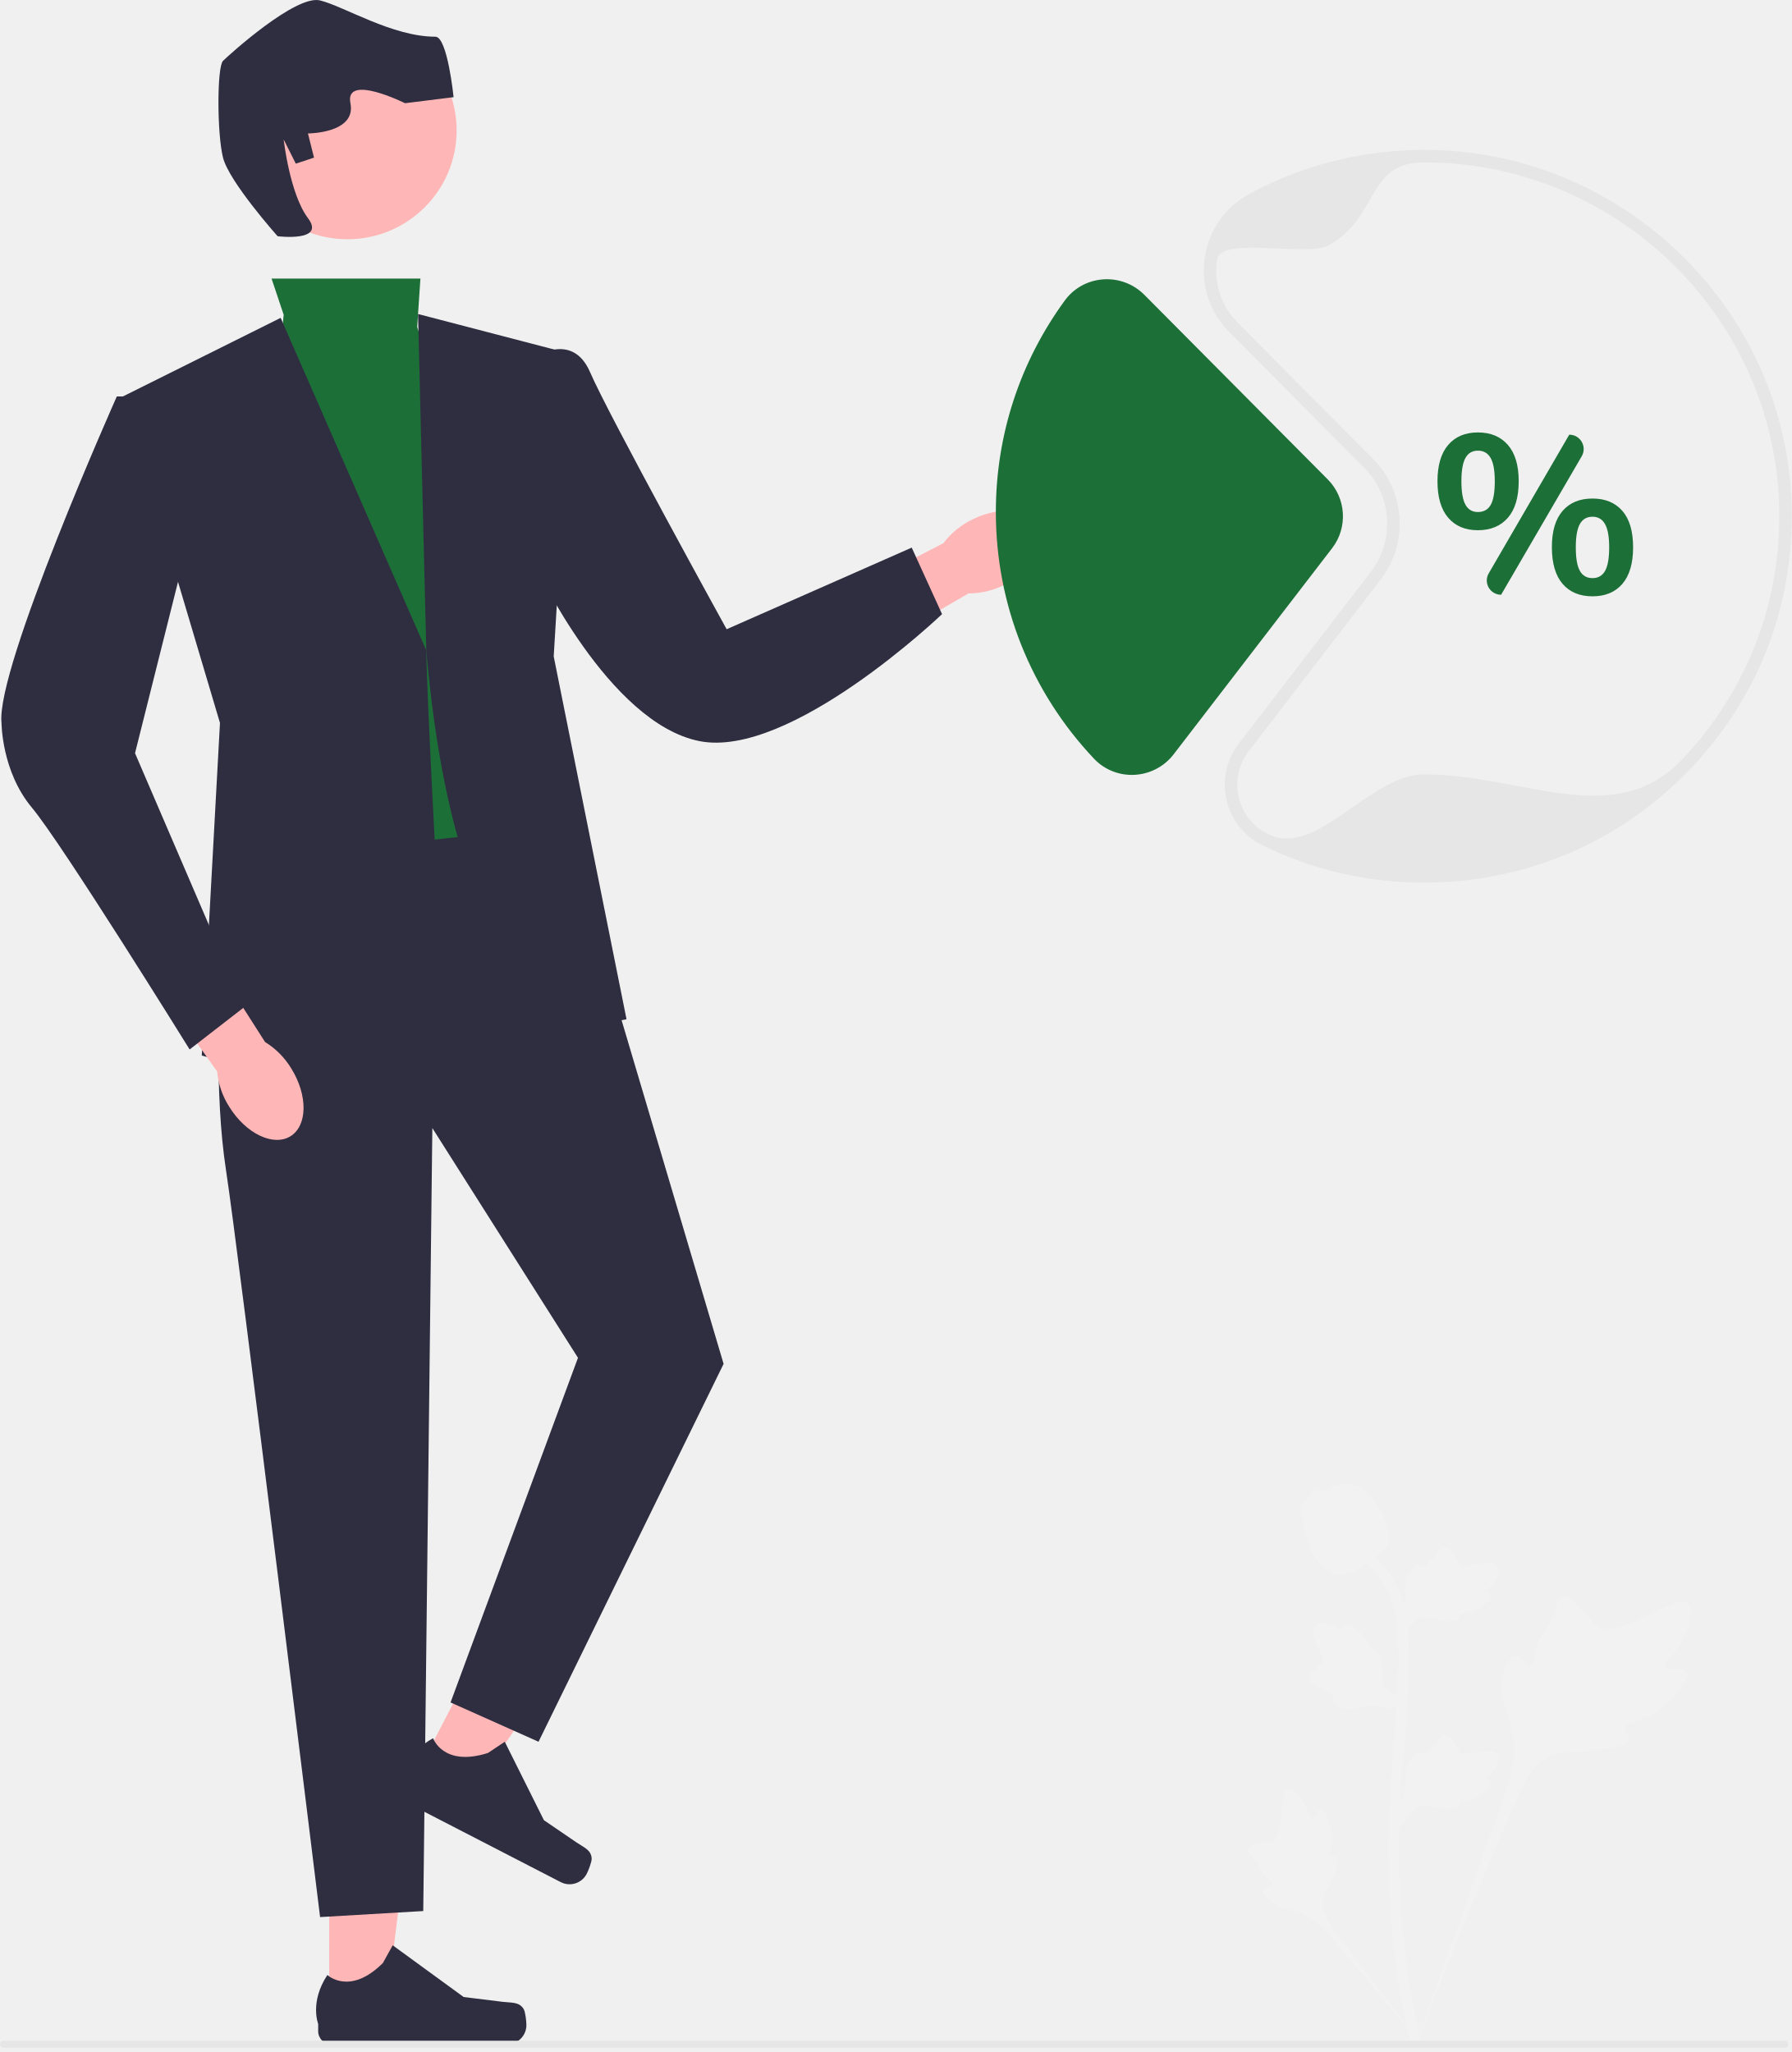
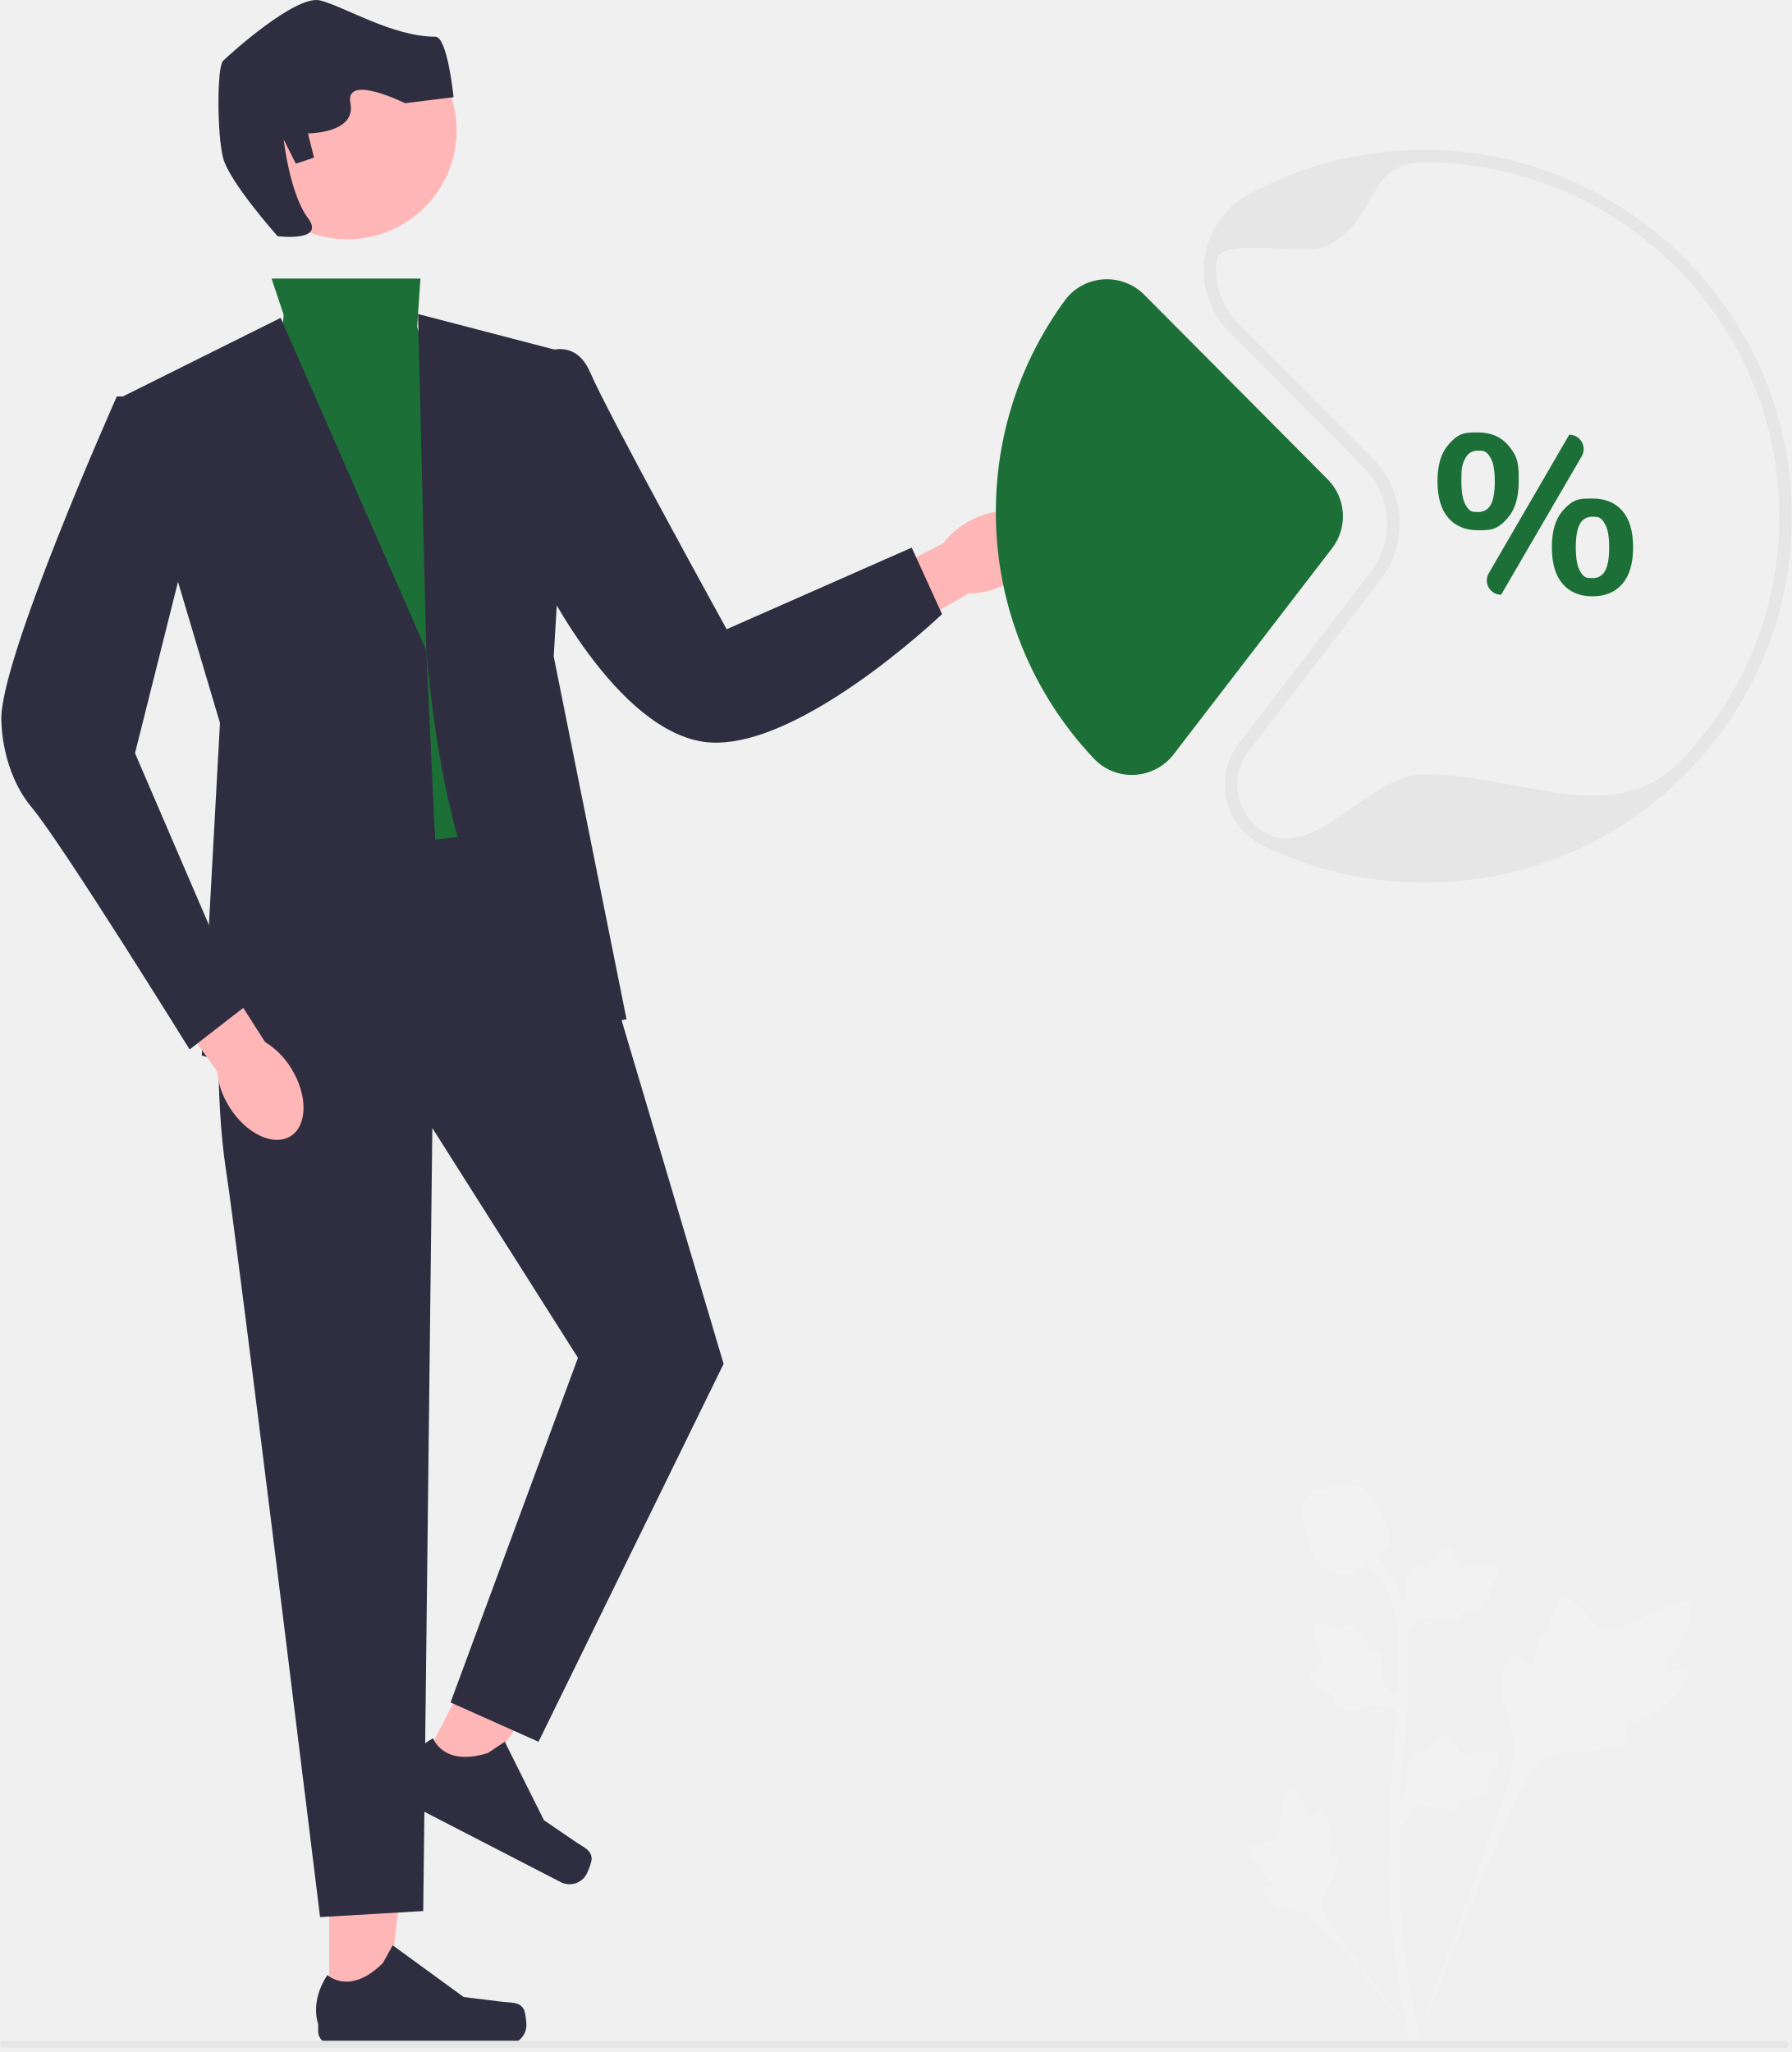
- <svg xmlns="http://www.w3.org/2000/svg" width="172" height="197" viewBox="0 0 172 197" fill="none">
-   <g clip-path="url(#clip0_279_5050)">
-     <path d="M161.947 160.522C161.609 159.953 160.144 160.563 159.874 160.046C159.606 159.532 160.967 158.748 161.745 156.957C161.885 156.634 162.769 154.599 162.114 153.971C160.874 152.78 155.2 157.693 153.214 156.085C152.778 155.732 152.474 155.028 151.155 153.884C150.63 153.43 150.313 153.224 150.006 153.301C149.57 153.409 149.536 153.99 149.069 155.133C148.368 156.846 147.953 156.743 147.545 158.11C147.242 159.125 147.311 159.715 146.955 159.83C146.45 159.993 145.986 158.916 145.346 159.012C144.693 159.111 144.299 160.364 144.174 161.303C143.94 163.064 144.589 164.226 144.949 165.448C145.34 166.775 145.572 168.795 144.669 171.654L135.734 196.74C137.707 191.593 143.418 177.481 145.818 172.238C146.511 170.724 147.276 169.188 148.847 168.582C150.359 167.999 152.436 168.347 155.084 167.712C155.393 167.637 156.251 167.42 156.359 166.917C156.448 166.501 155.943 166.269 156.021 165.879C156.125 165.357 157.118 165.351 158.337 164.748C159.197 164.323 159.733 163.818 160.194 163.383C160.333 163.252 162.398 161.28 161.947 160.522Z" fill="#F2F2F2" />
-     <path d="M126.795 173.729C126.417 173.731 126.294 174.623 125.962 174.606C125.632 174.588 125.638 173.696 124.98 172.799C124.862 172.638 124.114 171.618 123.616 171.757C122.672 172.02 123.455 176.213 122.09 176.72C121.79 176.831 121.356 176.777 120.412 177.092C120.036 177.218 119.844 177.314 119.793 177.486C119.72 177.73 119.997 177.915 120.425 178.473C121.066 179.31 120.896 179.483 121.451 180.077C121.864 180.518 122.174 180.655 122.128 180.862C122.063 181.156 121.398 181.073 121.261 181.413C121.121 181.761 121.625 182.315 122.051 182.647C122.851 183.27 123.611 183.287 124.316 183.464C125.083 183.656 126.145 184.125 127.292 185.392L137.07 197C135.103 194.55 129.801 187.685 127.911 184.998C127.366 184.222 126.83 183.405 126.985 182.462C127.134 181.554 127.905 180.639 128.355 179.16C128.408 178.988 128.549 178.505 128.332 178.307C128.153 178.144 127.893 178.324 127.724 178.173C127.496 177.972 127.78 177.484 127.835 176.714C127.873 176.171 127.779 175.763 127.698 175.412C127.674 175.306 127.298 173.727 126.795 173.729Z" fill="#F2F2F2" />
-     <path d="M134.335 175.416L134.107 173.39L134.211 173.237C134.693 172.527 134.938 171.833 134.941 171.175C134.942 171.07 134.937 170.965 134.932 170.859C134.912 170.436 134.888 169.911 135.163 169.299C135.317 168.957 135.749 168.167 136.4 168.265C136.575 168.289 136.708 168.37 136.809 168.463C136.823 168.44 136.838 168.416 136.855 168.391C137.057 168.083 137.218 167.951 137.372 167.824C137.491 167.726 137.614 167.625 137.806 167.387C137.891 167.282 137.956 167.19 138.012 167.113C138.18 166.879 138.4 166.6 138.788 166.605C139.202 166.625 139.419 166.966 139.563 167.192C139.819 167.595 139.936 167.885 140.013 168.078C140.041 168.148 140.073 168.228 140.089 168.252C140.222 168.448 141.307 168.265 141.716 168.198C142.634 168.046 143.429 167.914 143.756 168.491C143.991 168.904 143.817 169.449 143.223 170.157C143.038 170.377 142.841 170.544 142.666 170.675C142.811 170.761 142.941 170.893 142.993 171.1C143.117 171.591 142.693 172.083 141.735 172.565C141.497 172.685 141.176 172.845 140.727 172.923C140.516 172.959 140.325 172.968 140.162 172.973C140.159 173.066 140.137 173.168 140.079 173.273C139.911 173.581 139.561 173.728 139.033 173.692C138.452 173.662 137.973 173.552 137.551 173.455C137.183 173.371 136.865 173.299 136.616 173.316C136.153 173.353 135.797 173.722 135.379 174.2L134.335 175.416Z" fill="#F2F2F2" />
-     <path d="M135.391 163.355L133.483 164.088L133.307 164.027C132.496 163.743 131.761 163.682 131.121 163.847C131.019 163.873 130.919 163.904 130.817 163.936C130.411 164.062 129.908 164.219 129.244 164.109C128.873 164.047 127.996 163.83 127.926 163.178C127.906 163.003 127.95 162.855 128.015 162.734C127.989 162.726 127.962 162.717 127.934 162.708C127.583 162.591 127.414 162.47 127.252 162.353C127.126 162.263 126.998 162.171 126.717 162.046C126.594 161.991 126.488 161.951 126.399 161.917C126.129 161.814 125.803 161.673 125.71 161.298C125.623 160.894 125.9 160.598 126.083 160.402C126.409 160.052 126.661 159.867 126.829 159.743C126.89 159.699 126.959 159.648 126.978 159.626C127.134 159.448 126.682 158.448 126.513 158.071C126.132 157.225 125.803 156.492 126.28 156.03C126.621 155.699 127.195 155.729 128.032 156.122C128.293 156.244 128.505 156.392 128.676 156.527C128.723 156.366 128.818 156.207 129.006 156.104C129.452 155.86 130.037 156.144 130.747 156.945C130.924 157.144 131.161 157.413 131.35 157.826C131.439 158.021 131.496 158.202 131.542 158.358C131.634 158.337 131.738 158.333 131.854 158.361C132.196 158.446 132.427 158.746 132.527 159.264C132.645 159.832 132.659 160.321 132.672 160.753C132.684 161.129 132.695 161.453 132.774 161.689C132.928 162.126 133.376 162.376 133.946 162.657L135.391 163.355Z" fill="#F2F2F2" />
-     <path d="M134.335 157.387L134.107 155.362L134.211 155.208C134.693 154.498 134.938 153.804 134.941 153.146C134.942 153.042 134.937 152.937 134.932 152.83C134.912 152.408 134.888 151.882 135.163 151.27C135.317 150.929 135.749 150.139 136.4 150.236C136.575 150.261 136.708 150.341 136.809 150.435C136.823 150.411 136.838 150.388 136.855 150.362C137.057 150.054 137.218 149.922 137.372 149.795C137.491 149.697 137.614 149.597 137.806 149.358C137.891 149.253 137.956 149.161 138.012 149.084C138.18 148.85 138.4 148.572 138.788 148.576C139.202 148.596 139.419 148.937 139.563 149.163C139.819 149.566 139.936 149.857 140.013 150.05C140.041 150.12 140.073 150.199 140.089 150.224C140.222 150.419 141.307 150.236 141.716 150.17C142.634 150.017 143.429 149.885 143.756 150.462C143.991 150.875 143.817 151.421 143.223 152.128C143.038 152.348 142.841 152.515 142.666 152.646C142.811 152.732 142.941 152.865 142.993 153.072C143.117 153.563 142.693 154.055 141.735 154.536C141.497 154.656 141.176 154.817 140.727 154.894C140.516 154.93 140.325 154.939 140.162 154.944C140.159 155.038 140.137 155.14 140.079 155.244C139.911 155.552 139.561 155.699 139.033 155.664C138.452 155.634 137.973 155.523 137.551 155.426C137.183 155.342 136.865 155.271 136.616 155.287C136.153 155.324 135.797 155.693 135.379 156.172L134.335 157.387Z" fill="#F2F2F2" />
-     <path d="M136.415 196.707L135.989 196.441L135.492 196.498C135.484 196.452 135.458 196.347 135.417 196.181C135.194 195.276 134.517 192.519 133.951 188.178C133.557 185.148 133.334 182.033 133.287 178.918C133.241 175.797 133.389 173.435 133.508 171.537C133.598 170.105 133.707 168.741 133.814 167.413C134.099 163.864 134.367 160.512 134.167 156.801C134.123 155.973 134.03 154.249 133.019 152.414C132.433 151.349 131.625 150.405 130.618 149.606L131.244 148.822C132.356 149.704 133.25 150.751 133.901 151.932C135.022 153.967 135.123 155.846 135.171 156.749C135.375 160.525 135.103 163.909 134.816 167.492C134.71 168.816 134.601 170.173 134.511 171.599C134.394 173.48 134.247 175.822 134.292 178.902C134.338 181.98 134.558 185.057 134.948 188.049C135.506 192.335 136.174 195.051 136.393 195.943C136.51 196.419 136.535 196.519 136.415 196.707Z" fill="#F2F2F2" />
-     <path d="M128.774 151.198C128.733 151.198 128.691 151.197 128.649 151.194C127.793 151.148 127.001 150.637 126.293 149.677C125.961 149.225 125.792 148.709 125.453 147.681C125.4 147.523 125.145 146.719 124.99 145.613C124.889 144.89 124.901 144.588 125.045 144.321C125.205 144.023 125.463 143.816 125.753 143.676C125.74 143.58 125.751 143.481 125.793 143.381C125.964 142.963 126.419 143.018 126.666 143.044C126.79 143.06 126.946 143.08 127.114 143.072C127.378 143.059 127.519 142.981 127.734 142.863C127.94 142.751 128.196 142.611 128.575 142.534C129.323 142.378 129.95 142.589 130.156 142.659C131.243 143.02 131.779 143.862 132.4 144.837C132.523 145.033 132.948 145.745 133.228 146.721C133.43 147.425 133.402 147.738 133.341 147.971C133.217 148.449 132.925 148.723 132.184 149.328C131.409 149.96 131.021 150.277 130.687 150.47C129.91 150.917 129.422 151.198 128.774 151.198Z" fill="#F2F2F2" />
-     <path d="M96.465 56.122C99.184 54.768 100.687 52.272 99.821 50.547C98.956 48.823 96.051 48.523 93.331 49.879C92.237 50.406 91.285 51.185 90.556 52.154L79.107 58.038L81.993 63.333L92.973 56.97C94.188 56.969 95.385 56.679 96.465 56.122Z" fill="#FFB6B6" />
-     <path d="M31.601 193.007L37.05 193.006L39.643 172.059L31.6 172.059L31.601 193.007Z" fill="#FFB6B6" />
-     <path d="M50.271 192.883C50.441 193.168 50.531 194.087 50.531 194.418C50.531 195.436 49.703 196.262 48.681 196.262H31.804C31.108 196.262 30.543 195.699 30.543 195.004V194.304C30.543 194.304 29.708 192.199 31.427 189.606C31.427 189.606 33.563 191.637 36.755 188.456L37.696 186.756L44.51 191.722L48.287 192.186C49.114 192.287 49.846 192.17 50.271 192.883Z" fill="#2F2E41" />
-     <path d="M40.158 169.974L44.998 172.47L56.964 155.056L49.821 151.371L40.158 169.974Z" fill="#FFB6B6" />
-     <path d="M56.795 178.419C56.815 178.75 56.47 179.607 56.317 179.901C55.848 180.805 54.731 181.158 53.824 180.69L38.837 172.958C38.218 172.639 37.976 171.88 38.297 171.263L38.62 170.641C38.62 170.641 38.849 168.39 41.572 166.874C41.572 166.874 42.533 169.656 46.835 168.294L48.455 167.216L52.215 174.748L55.355 176.89C56.042 177.359 56.747 177.591 56.795 178.419Z" fill="#2F2E41" />
-     <path d="M26.067 26.742H40.358L40.047 31.386L49.366 60.99L51.114 80.725L33.639 83.628L25.484 47.059L27.232 30.225L26.067 26.742Z" fill="#1C6F37" />
-     <path d="M26.941 30.515L11.796 38.061L21.116 69.406L19.368 101.332C19.368 101.332 43.25 108.878 42.085 87.401C40.92 65.924 40.92 62.441 40.92 62.441L26.941 30.515Z" fill="#2F2E41" />
-     <path d="M51.113 34.425C51.113 34.425 54.899 31.676 56.647 35.739C58.394 39.803 69.753 60.409 69.753 60.409L87.519 52.573L90.431 58.958C90.431 58.958 75.869 72.889 67.132 71.148C58.394 69.406 51.404 54.314 51.404 54.314L51.113 34.425Z" fill="#2F2E41" />
-     <path d="M21.115 95.528C21.115 95.528 20.533 104.815 21.698 112.361C22.863 119.907 30.726 184.048 30.726 184.048L40.629 183.468L41.502 108.298L55.482 130.355L43.25 163.442L51.696 167.215L69.461 130.936L57.229 89.723L53.734 79.274L27.523 82.177L21.115 95.528Z" fill="#2F2E41" />
-     <path d="M60.142 97.849C60.142 97.849 44.415 102.493 40.92 62.441L40.13 30.147L54.9 33.998L53.153 63.021L60.142 97.849Z" fill="#2F2E41" />
-     <path d="M33.348 22.969C39.139 22.969 43.833 18.291 43.833 12.521C43.833 6.75 39.139 2.072 33.348 2.072C27.557 2.072 22.863 6.75 22.863 12.521C22.863 18.291 27.557 22.969 33.348 22.969Z" fill="#FFB6B6" />
-     <path d="M26.649 22.679C26.649 22.679 21.989 17.455 21.407 15.133C20.824 12.811 20.824 6.426 21.407 5.845C21.989 5.265 28.396 -0.54 30.726 0.041C33.056 0.621 37.675 3.524 41.794 3.524C42.959 3.524 43.541 9.328 43.541 9.328L38.881 9.909C38.881 9.909 33.056 7.006 33.639 9.909C34.221 12.811 29.561 12.811 29.561 12.811L30.144 15.133L28.396 15.713L27.231 13.392C27.231 13.392 27.814 18.616 29.561 20.938C31.309 23.259 26.649 22.679 26.649 22.679Z" fill="#2F2E41" />
-     <path d="M22.006 106.256C23.605 108.832 26.235 110.099 27.88 109.085C29.526 108.071 29.563 105.161 27.964 102.583C27.339 101.545 26.474 100.671 25.441 100.034L18.529 89.201L13.497 92.541L20.845 102.866C20.955 104.072 21.353 105.234 22.006 106.256Z" fill="#FFB6B6" />
-     <path d="M14.126 38.061H11.213C11.213 38.061 -0.436 64.182 0.146 69.406C0.146 69.406 0.146 74.05 3.059 77.533C5.971 81.016 18.203 100.752 18.203 100.752L23.445 96.688L12.961 72.309L19.368 46.768L14.126 38.061Z" fill="#2F2E41" />
-     <path d="M171.676 196.252C171.676 196.437 171.525 196.588 171.339 196.588H0.337C0.151 196.588 0 196.437 0 196.252C0 196.067 0.151 195.916 0.337 195.916H171.339C171.525 195.916 171.676 196.067 171.676 196.252Z" fill="#E6E6E6" />
-     <path d="M108.643 74.394C107.267 74.394 105.956 73.833 105.013 72.834C98.939 66.4 95.595 57.993 95.595 49.161C95.595 41.802 97.886 34.775 102.22 28.841C103.077 27.669 104.406 26.933 105.867 26.823C107.351 26.709 108.803 27.251 109.85 28.304L127.462 46.032C129.224 47.806 129.404 50.639 127.881 52.621L112.661 72.418C111.756 73.595 110.385 74.312 108.899 74.387C108.813 74.391 108.728 74.394 108.643 74.394Z" fill="#1C6F37" />
-     <path d="M136.705 84.733C131.275 84.733 126.064 83.534 121.218 81.168C119.458 80.309 118.191 78.726 117.742 76.823C117.294 74.921 117.72 72.941 118.913 71.391L131.596 54.893C133.903 51.892 133.63 47.602 130.961 44.915L117.977 31.846C116.101 29.957 115.25 27.366 115.643 24.737C116.038 22.095 117.621 19.851 119.986 18.581C125.317 15.716 131.359 14.266 137.458 14.396C155.839 14.779 170.989 29.394 171.95 47.67C172.463 57.434 169.04 66.702 162.31 73.768C155.577 80.839 146.484 84.733 136.705 84.733ZM136.718 15.588C131.07 15.588 132.421 20.927 127.48 23.581C125.453 24.671 117.172 22.649 116.833 24.914C116.496 27.165 117.225 29.384 118.833 31.002L131.816 44.071C134.906 47.182 135.222 52.148 132.551 55.622L119.868 72.12C118.895 73.384 118.548 74.998 118.914 76.549C119.279 78.1 120.312 79.391 121.747 80.092C126.427 82.376 131.46 74.341 136.705 74.341C146.15 74.341 154.934 79.773 161.438 72.943C167.938 66.118 171.244 57.164 170.748 47.733C169.821 30.081 155.187 15.964 137.433 15.595C137.195 15.59 136.956 15.588 136.718 15.588Z" fill="#E6E6E6" />
-     <path d="M139.018 49.706C138.332 48.908 137.989 47.739 137.989 46.199C137.989 44.674 138.332 43.512 139.018 42.713C139.704 41.915 140.653 41.516 141.866 41.516C143.093 41.516 144.054 41.915 144.747 42.713C145.44 43.512 145.786 44.674 145.786 46.199C145.786 47.739 145.44 48.908 144.747 49.706C144.054 50.505 143.093 50.904 141.866 50.904C140.653 50.904 139.704 50.505 139.018 49.706ZM143.101 48.465C143.36 48.005 143.49 47.25 143.49 46.199C143.49 45.178 143.357 44.433 143.09 43.965C142.822 43.498 142.415 43.264 141.866 43.264C141.332 43.264 140.935 43.498 140.675 43.965C140.415 44.433 140.285 45.178 140.285 46.199C140.285 47.235 140.415 47.987 140.675 48.455C140.935 48.922 141.332 49.156 141.866 49.156C142.429 49.156 142.841 48.926 143.101 48.465ZM142.908 55.044L150.638 41.731C151.705 41.731 152.371 42.884 151.835 43.803L144.097 57.099C143.039 57.099 142.378 55.956 142.908 55.044ZM149.999 56.052C149.313 55.253 148.97 54.077 148.97 52.523C148.97 50.998 149.313 49.84 149.999 49.048C150.684 48.257 151.641 47.861 152.868 47.861C154.095 47.861 155.052 48.257 155.738 49.048C156.424 49.84 156.767 51.005 156.767 52.544C156.767 54.084 156.424 55.253 155.738 56.052C155.052 56.85 154.095 57.249 152.868 57.249C151.641 57.249 150.684 56.85 149.999 56.052ZM154.081 54.8C154.341 54.333 154.471 53.581 154.471 52.544C154.471 51.523 154.337 50.778 154.07 50.311C153.803 49.843 153.402 49.609 152.868 49.609C152.319 49.609 151.915 49.843 151.656 50.311C151.395 50.778 151.266 51.523 151.266 52.544C151.266 53.581 151.395 54.333 151.656 54.8C151.915 55.268 152.319 55.501 152.868 55.501C153.417 55.501 153.821 55.268 154.081 54.8Z" fill="#1C6F37" />
+ <svg xmlns="http://www.w3.org/2000/svg" width="172" height="197" fill="none">
+   <g clip-path="url(#a)">
+     <g fill="#f2f2f2">
+       <path d="M161.947 160.522c-.338-.569-1.803.041-2.073-.476s1.093-1.298 1.871-3.089c.14-.323 1.024-2.358.369-2.986-1.24-1.191-6.914 3.722-8.9 2.114-.436-.353-.74-1.057-2.059-2.201-.525-.454-.842-.66-1.149-.583-.436.108-.47.689-.937 1.832-.701 1.713-1.116 1.61-1.524 2.977-.303 1.015-.234 1.605-.59 1.72-.505.163-.969-.914-1.609-.818-.653.099-1.047 1.352-1.172 2.291-.234 1.761.415 2.923.775 4.145.391 1.327.623 3.347-.28 6.206l-8.935 25.086c1.973-5.147 7.684-19.259 10.084-24.502.693-1.514 1.458-3.05 3.029-3.656 1.512-.583 3.589-.235 6.237-.87.309-.075 1.167-.292 1.275-.795.089-.416-.416-.648-.338-1.038.104-.522 1.097-.528 2.316-1.131.86-.425 1.396-.93 1.857-1.365.139-.131 2.204-2.103 1.753-2.861" />
+       <path d="M126.795 173.729c-.378.002-.501.894-.833.877s-.324-.91-.982-1.807c-.118-.161-.866-1.181-1.364-1.042-.944.263-.161 4.456-1.526 4.963-.3.111-.734.057-1.678.372-.376.126-.568.222-.619.394-.073.244.204.429.632.987.641.837.471 1.01 1.026 1.604.413.441.723.578.677.785-.065.294-.73.211-.867.551-.14.348.364.902.79 1.234.8.623 1.56.64 2.265.817.767.192 1.829.661 2.976 1.928L137.07 197c-1.967-2.45-7.269-9.315-9.159-12.002-.545-.776-1.081-1.593-.926-2.536.149-.908.92-1.823 1.37-3.302.053-.172.194-.655-.023-.853-.179-.163-.439.017-.608-.134-.228-.201.056-.689.111-1.459.038-.543-.056-.951-.137-1.302-.024-.106-.4-1.685-.903-1.683m7.54 1.687-.228-2.026.104-.153c.482-.71.727-1.404.73-2.062l-.009-.316c-.02-.423-.044-.948.231-1.56.154-.342.586-1.132 1.237-1.034a.75.75 0 0 1 .409.198l.046-.072c.202-.308.363-.44.517-.567.119-.098.242-.199.434-.437l.206-.274c.168-.234.388-.513.776-.508.414.02.631.361.775.587.256.403.373.693.45.886l.076.174c.133.196 1.218.013 1.627-.054.918-.152 1.713-.284 2.04.293.235.413.061.958-.533 1.666a3.3 3.3 0 0 1-.557.518.68.68 0 0 1 .327.425c.124.491-.3.983-1.258 1.465-.238.12-.559.28-1.008.358a4 4 0 0 1-.565.05.66.66 0 0 1-.083.3c-.168.308-.518.455-1.046.419-.581-.03-1.06-.14-1.482-.237-.368-.084-.686-.156-.935-.139-.463.037-.819.406-1.237.884zm1.056-12.061-1.908.733-.176-.061c-.811-.284-1.546-.345-2.186-.18l-.304.089c-.406.126-.909.283-1.573.173-.371-.062-1.248-.279-1.318-.931a.74.74 0 0 1 .089-.444l-.081-.026a2.2 2.2 0 0 1-.682-.355c-.126-.09-.254-.182-.535-.307l-.318-.129c-.27-.103-.596-.244-.689-.619-.087-.404.19-.7.373-.896.326-.35.578-.535.746-.659l.149-.117c.156-.178-.296-1.178-.465-1.555-.381-.846-.71-1.579-.233-2.041.341-.331.915-.301 1.752.092a3.3 3.3 0 0 1 .644.405.68.68 0 0 1 .33-.423c.446-.244 1.031.04 1.741.841.177.199.414.468.603.881.089.195.146.376.192.532a.7.7 0 0 1 .312.003c.342.085.573.385.673.903.118.568.132 1.057.145 1.489.012.376.023.7.102.936.154.437.602.687 1.172.968zm-1.056-5.968-.228-2.025.104-.154c.482-.71.727-1.404.73-2.062l-.009-.316c-.02-.422-.044-.948.231-1.56.154-.341.586-1.131 1.237-1.034a.75.75 0 0 1 .409.199l.046-.073c.202-.308.363-.44.517-.567.119-.098.242-.198.434-.437l.206-.274c.168-.234.388-.512.776-.508.414.02.631.361.775.587.256.403.373.694.45.887l.076.174c.133.195 1.218.012 1.627-.054.918-.153 1.713-.285 2.04.292.235.413.061.959-.533 1.666a3.3 3.3 0 0 1-.557.518.68.68 0 0 1 .327.426c.124.491-.3.983-1.258 1.464-.238.12-.559.281-1.008.358a4 4 0 0 1-.565.05.65.65 0 0 1-.083.3c-.168.308-.518.455-1.046.42-.581-.03-1.06-.141-1.482-.238-.368-.084-.686-.155-.935-.139-.463.037-.819.406-1.237.885z" />
+       <path d="m136.415 196.707-.426-.266-.497.057q-.013-.069-.075-.317c-.223-.905-.9-3.662-1.466-8.003a82 82 0 0 1-.664-9.26l.221-7.381.306-4.124c.285-3.549.553-6.901.353-10.612-.044-.828-.137-2.552-1.148-4.387a9.3 9.3 0 0 0-2.401-2.808l.626-.784a10.3 10.3 0 0 1 2.657 3.11c1.121 2.035 1.222 3.914 1.27 4.817.204 3.776-.068 7.16-.355 10.743l-.305 4.107c-.117 1.881-.264 4.223-.219 7.303s.266 6.155.656 9.147c.558 4.286 1.226 7.002 1.445 7.894.117.476.142.576.022.764" />
+       <path d="M128.774 151.198a2 2 0 0 1-.125-.004c-.856-.046-1.648-.557-2.356-1.517-.332-.452-.501-.968-.84-1.996a12.4 12.4 0 0 1-.463-2.068c-.101-.723-.089-1.025.055-1.292.16-.298.418-.505.708-.645a.56.56 0 0 1 .04-.295c.171-.418.626-.363.873-.337.124.016.28.036.448.028.264-.013.405-.091.62-.209.206-.112.462-.252.841-.329.748-.156 1.375.055 1.581.125 1.087.361 1.623 1.203 2.244 2.178a7.7 7.7 0 0 1 .828 1.884c.202.704.174 1.017.113 1.25-.124.478-.416.752-1.157 1.357l-1.497 1.142c-.777.447-1.265.728-1.913.728" />
+     </g>
+     <path fill="#ffb6b6" d="M96.465 56.122c2.719-1.355 4.222-3.851 3.356-5.575s-3.771-2.024-6.491-.668a7.6 7.6 0 0 0-2.775 2.275l-11.448 5.884 2.886 5.295 10.98-6.363a7.6 7.6 0 0 0 3.492-.848M31.601 193.007l5.45-.001 2.592-20.947H31.6z" />
+     <path fill="#2f2e41" d="M50.271 192.883c.17.285.259 1.204.259 1.535a1.847 1.847 0 0 1-1.85 1.844H31.804a1.26 1.26 0 0 1-1.262-1.258v-.7s-.835-2.105.884-4.698c0 0 2.136 2.031 5.329-1.15l.941-1.7 6.814 4.966 3.777.464c.826.101 1.559-.016 1.984.697" />
+     <path fill="#ffb6b6" d="m40.158 169.974 4.84 2.496 11.966-17.414-7.143-3.685z" />
+     <path fill="#2f2e41" d="M56.795 178.419c.019.331-.325 1.188-.478 1.482a1.853 1.853 0 0 1-2.493.789l-14.987-7.732a1.255 1.255 0 0 1-.54-1.695l.323-.622s.23-2.251 2.953-3.767c0 0 .96 2.782 5.263 1.42l1.62-1.078 3.76 7.532 3.14 2.142c.687.469 1.392.701 1.44 1.529z" />
+     <path fill="#1c6f37" d="M26.067 26.742h14.291l-.312 4.644 9.32 29.604 1.747 19.736-17.474 2.902-8.155-36.569 1.747-16.833z" />
+     <g fill="#2f2e41">
+       <path d="m26.941 30.515-15.145 7.546 9.32 31.345-1.747 31.926s23.882 7.546 22.717-13.931l-1.165-24.96zm24.172 3.91s3.786-2.749 5.534 1.314 13.106 24.67 13.106 24.67l17.766-7.836 2.912 6.385s-14.562 13.931-23.299 12.19-15.727-16.833-15.727-16.833l-.291-19.889z" />
+       <path d="M21.115 95.528s-.582 9.287.582 16.834 9.028 71.687 9.028 71.687l9.902-.58.874-75.17 13.98 22.057-12.232 33.087 8.446 3.773 17.766-36.279-12.232-41.213-3.495-10.448-26.212 2.902z" />
+       <path d="M60.142 97.849s-15.727 4.644-19.222-35.408l-.791-32.294 14.77 3.851-1.747 29.023z" />
+     </g>
+     <path fill="#ffb6b6" d="M33.348 22.969c5.791 0 10.485-4.678 10.485-10.448S39.139 2.072 33.348 2.072 22.863 6.75 22.863 12.521s4.694 10.448 10.485 10.448" />
+     <path fill="#2f2e41" d="M26.649 22.679s-4.66-5.224-5.242-7.546-.582-8.707 0-9.287 6.99-6.385 9.32-5.805 6.948 3.483 11.067 3.483c1.165 0 1.747 5.805 1.747 5.805l-4.66.58s-5.825-2.902-5.242 0-4.077 2.902-4.077 2.902l.582 2.322-1.747.58-1.165-2.322s.582 5.224 2.33 7.546-2.912 1.741-2.912 1.741z" />
+     <path fill="#ffb6b6" d="M22.006 106.256c1.599 2.576 4.229 3.843 5.874 2.829s1.683-3.924.084-6.502a7.6 7.6 0 0 0-2.523-2.549L18.53 89.201l-5.032 3.34 7.348 10.325a7.6 7.6 0 0 0 1.161 3.39z" />
+     <path fill="#2f2e41" d="M14.126 38.061h-2.912S-.436 64.182.146 69.406c0 0 0 4.644 2.912 8.127s15.145 23.219 15.145 23.219l5.242-4.064L12.96 72.309l6.407-25.54-5.242-8.707z" />
+     <path fill="#e6e6e6" d="M171.676 196.252a.337.337 0 0 1-.337.336H.337c-.186 0-.337-.151-.337-.336s.151-.336.337-.336h171.002c.186 0 .337.151.337.336" />
+     <path fill="#1c6f37" d="M108.643 74.394a4.98 4.98 0 0 1-3.63-1.559 34.36 34.36 0 0 1-9.418-23.673c0-7.36 2.291-14.386 6.625-20.32a4.97 4.97 0 0 1 3.647-2.018 5.06 5.06 0 0 1 3.983 1.481l17.612 17.728a5.03 5.03 0 0 1 .419 6.589l-15.22 19.797a5.06 5.06 0 0 1-3.762 1.969 6 6 0 0 1-.256.007z" />
+     <path fill="#e6e6e6" d="M136.705 84.733c-5.43 0-10.641-1.199-15.487-3.565a6.48 6.48 0 0 1-3.476-4.345 6.45 6.45 0 0 1 1.171-5.433l12.683-16.498a7.62 7.62 0 0 0-.635-9.978l-12.984-13.069a8.27 8.27 0 0 1-2.334-7.108 8.33 8.33 0 0 1 4.343-6.157 35.4 35.4 0 0 1 17.472-4.184c18.381.382 33.531 14.998 34.492 33.273.513 9.764-2.91 19.033-9.64 26.098a35.03 35.03 0 0 1-25.605 10.965zm.013-69.145c-5.648 0-4.297 5.339-9.238 7.994-2.027 1.089-10.308-.932-10.647 1.333a7.08 7.08 0 0 0 2 6.088l12.983 13.069a8.82 8.82 0 0 1 .735 11.551L119.868 72.12c-.973 1.264-1.32 2.879-.954 4.43s1.398 2.842 2.833 3.543c4.68 2.284 9.713-5.751 14.958-5.751 9.445 0 18.229 5.431 24.733-1.398s9.806-15.779 9.31-25.21c-.927-17.652-15.561-31.768-33.315-32.137l-.715-.007z" />
+     <path fill="#1c6f37" d="M139.018 49.706q-1.029-1.198-1.029-3.507 0-2.288 1.029-3.486c1.029-1.198 1.635-1.198 2.848-1.198q1.841 0 2.881 1.198c1.04 1.198 1.039 1.961 1.039 3.486q0 2.31-1.039 3.507c-1.039 1.197-1.654 1.198-2.881 1.198q-1.82 0-2.848-1.198m4.083-1.241q.389-.69.389-2.266 0-1.532-.4-2.234c-.4-.702-.675-.701-1.224-.701q-.801 0-1.191.701c-.39.701-.39 1.212-.39 2.234q0 1.554.39 2.256c.39.702.657.701 1.191.701q.845 0 1.235-.691m-.193 6.578 7.73-13.312a1.38 1.38 0 0 1 1.197 2.072l-7.738 13.295a1.37 1.37 0 0 1-1.189-2.055m7.091 1.008q-1.029-1.198-1.029-3.529 0-2.287 1.029-3.475c1.029-1.188 1.642-1.187 2.869-1.187s2.184.396 2.87 1.187 1.029 1.957 1.029 3.496-.343 2.709-1.029 3.507-1.643 1.198-2.87 1.198-2.184-.399-2.869-1.198zm4.082-1.252q.39-.7.39-2.255 0-1.532-.401-2.234c-.401-.702-.668-.701-1.202-.701a1.29 1.29 0 0 0-1.212.701q-.39.702-.39 2.234 0 1.554.39 2.255c.39.701.663.701 1.212.701a1.29 1.29 0 0 0 1.213-.701" />
  </g>
  <defs>
-     <clipPath id="clip0_279_5050">
-       <rect width="172" height="197" fill="white" />
+     <clipPath id="a">
+       <path fill="#fff" d="M0 0h172v197H0z" />
    </clipPath>
  </defs>
</svg>
